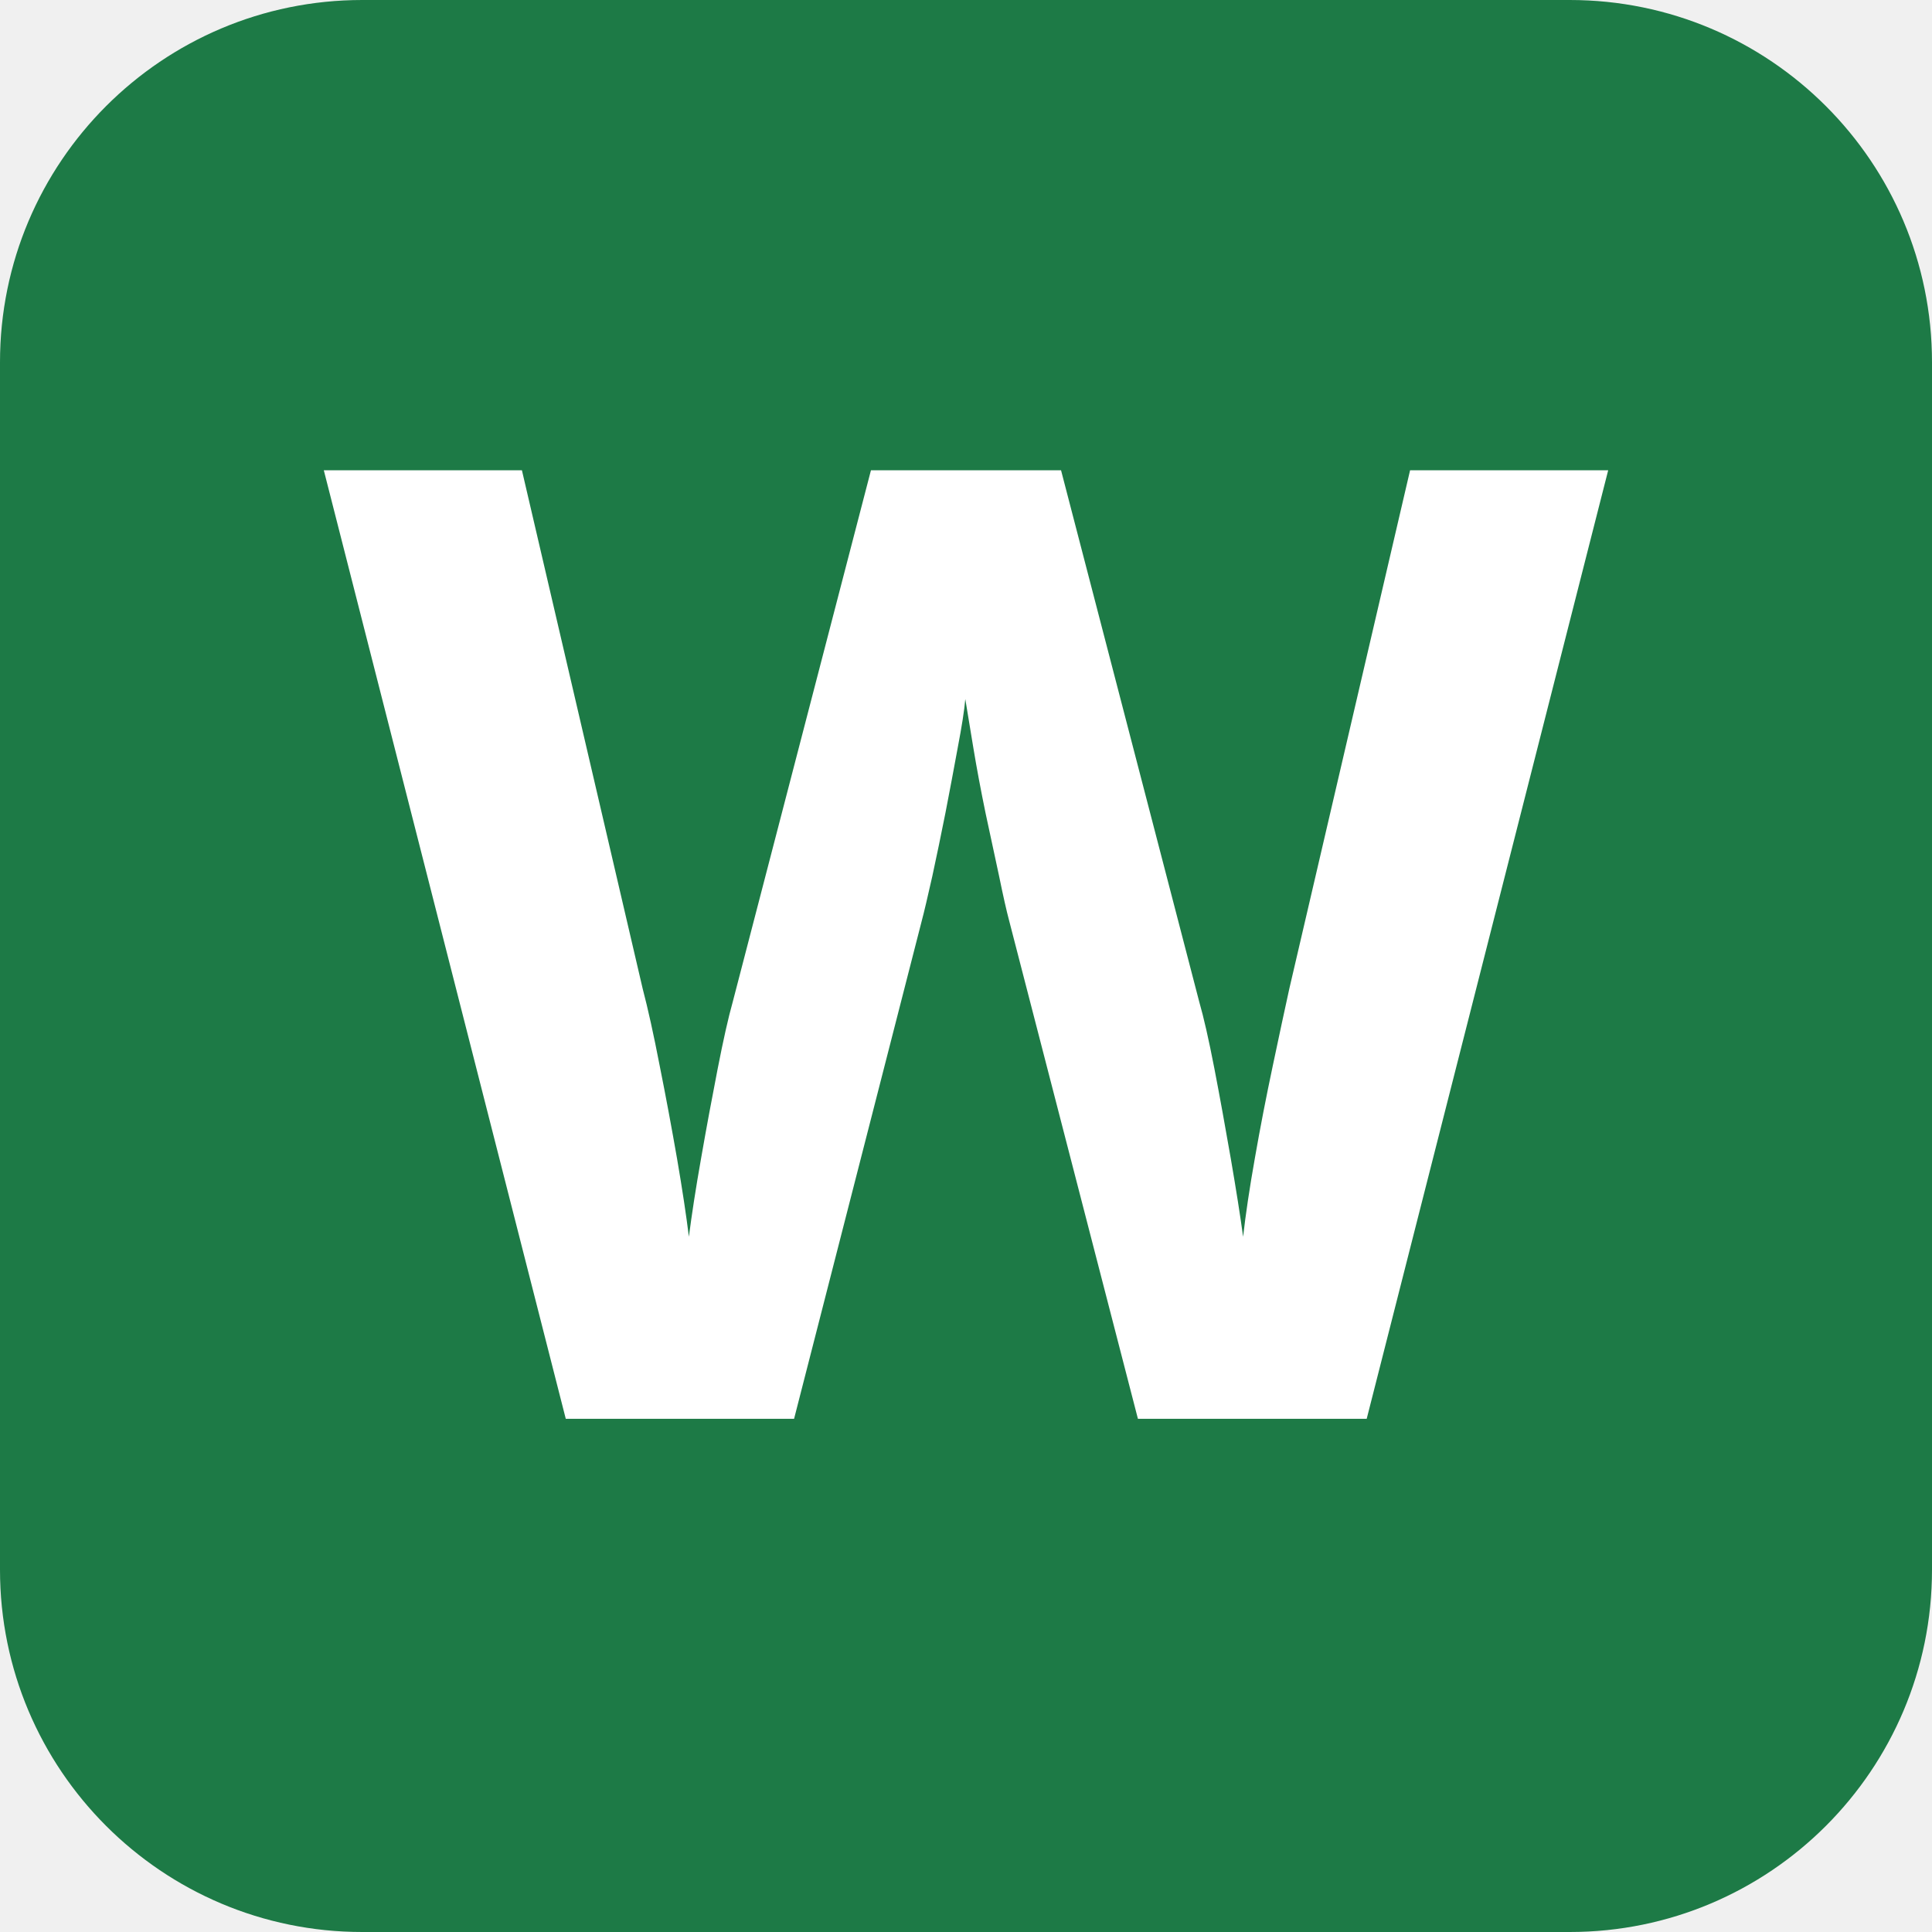
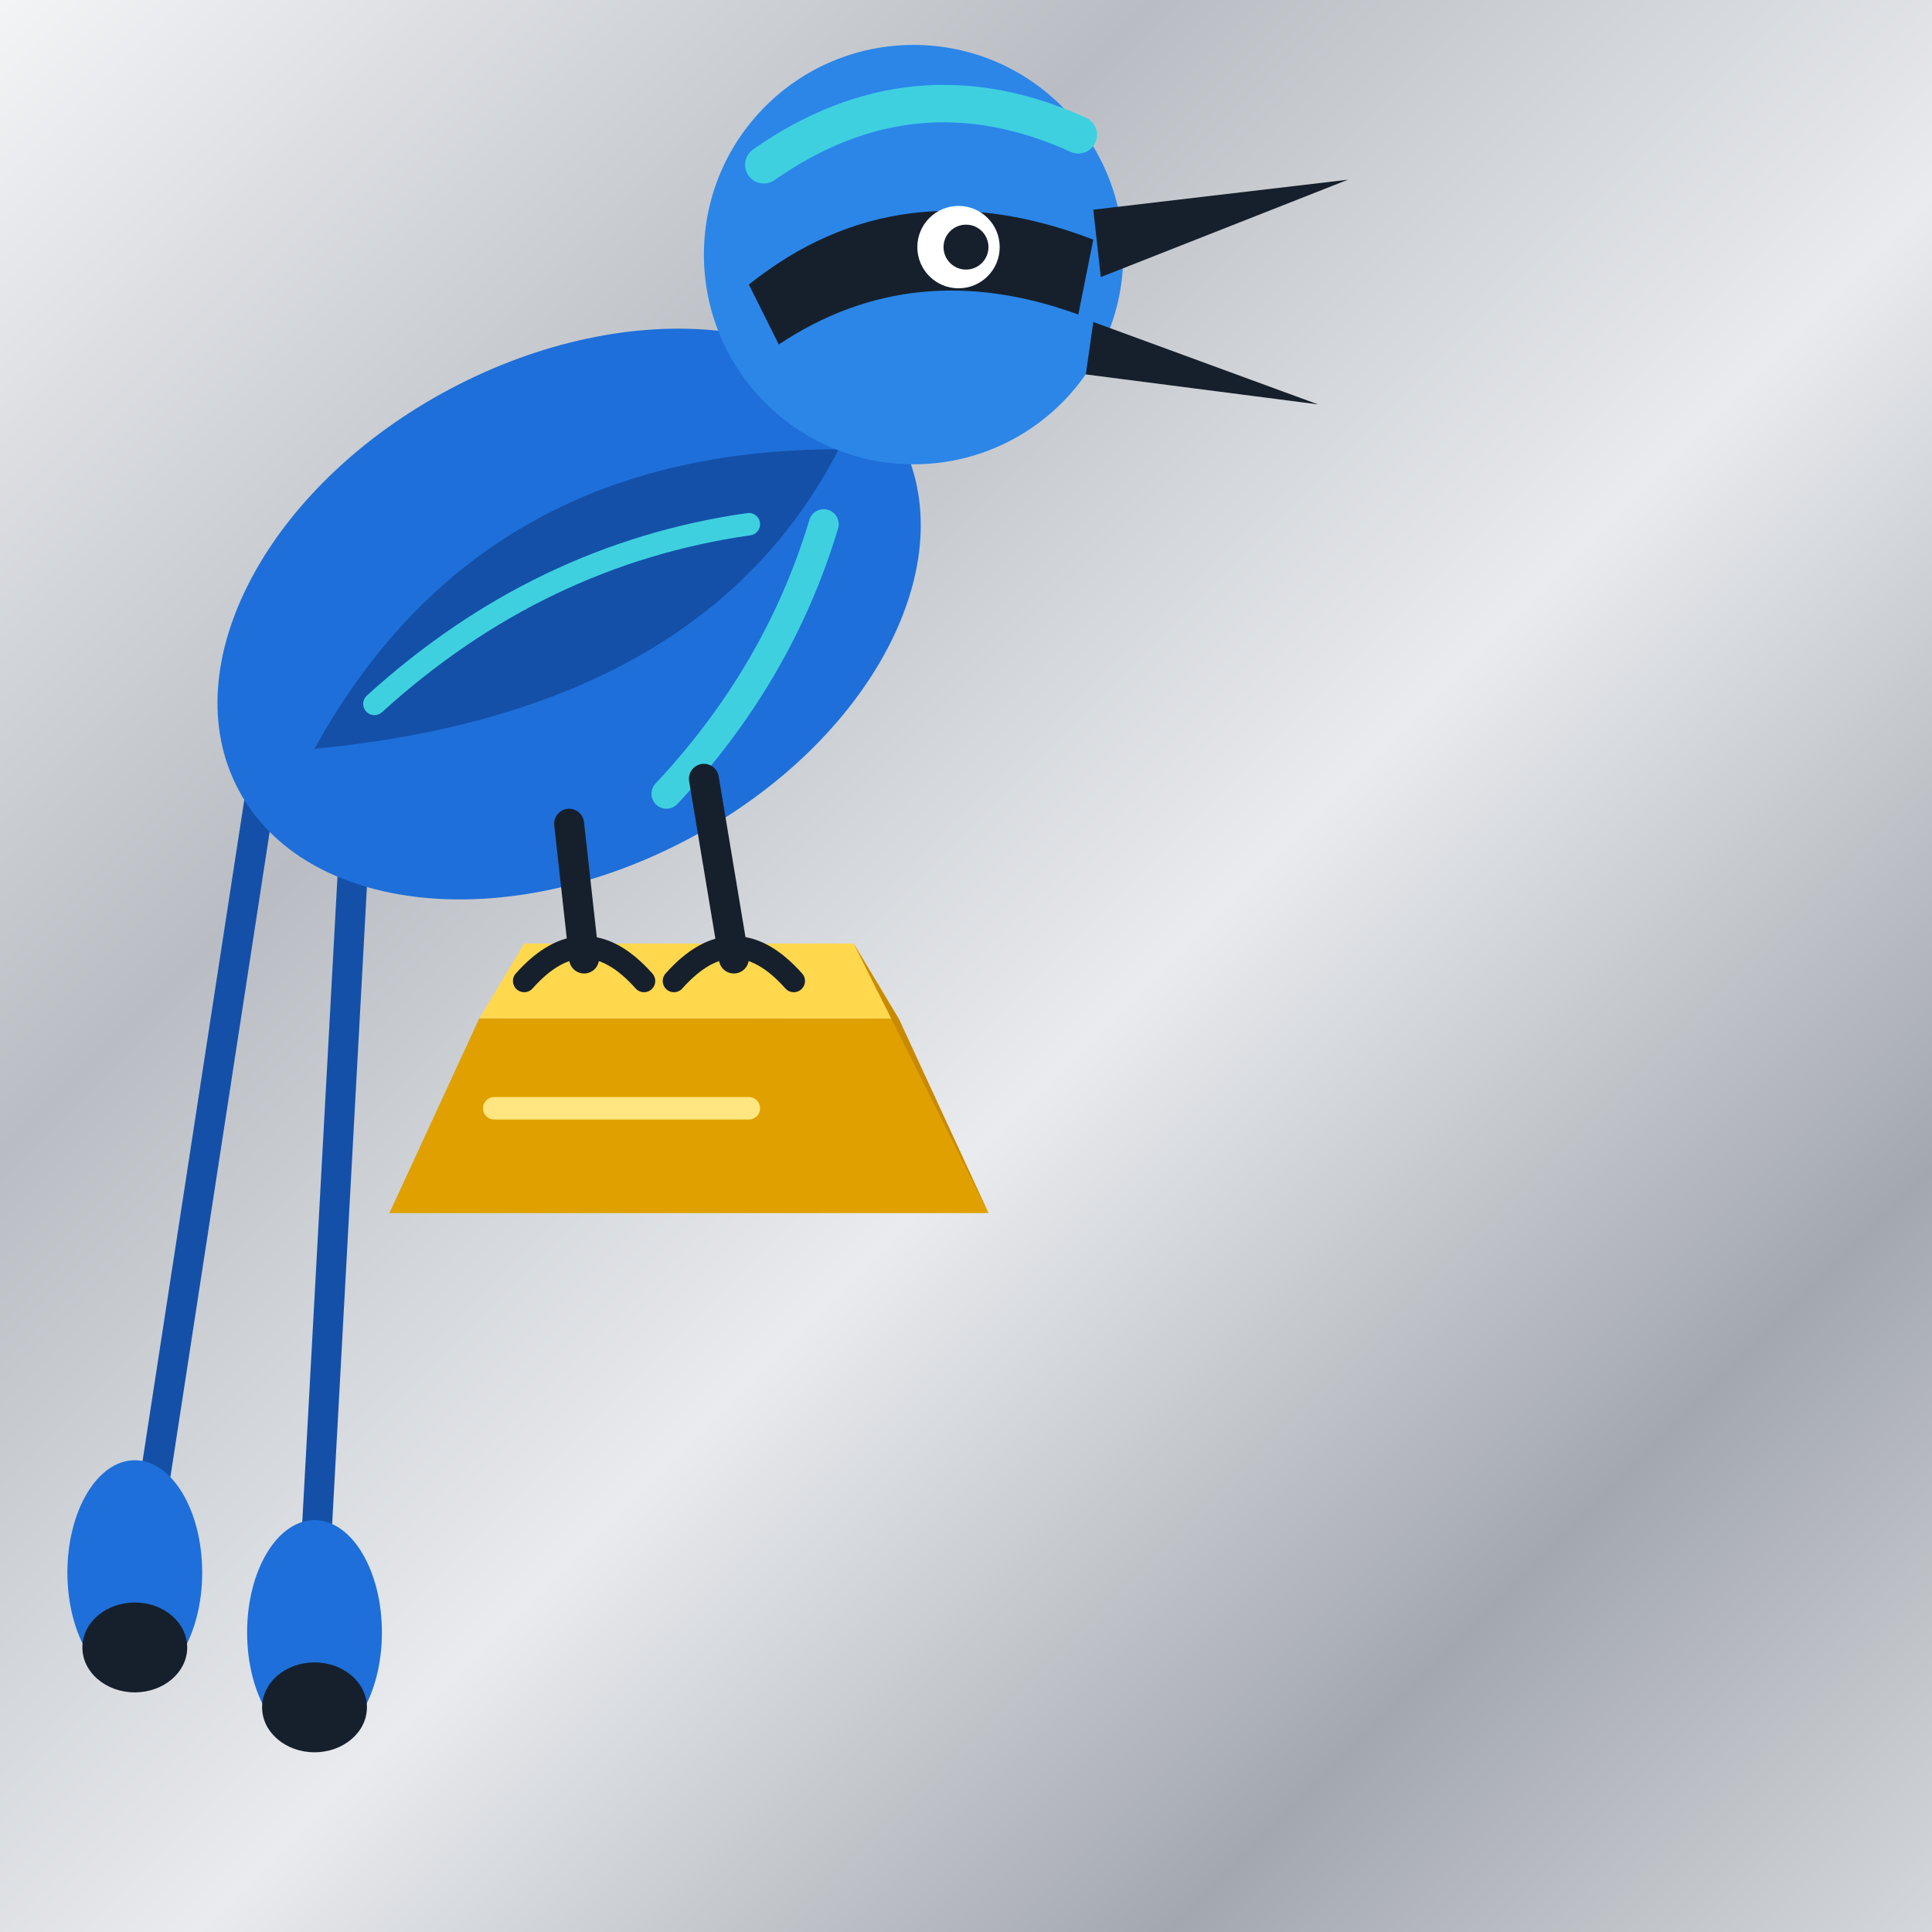
- <svg xmlns="http://www.w3.org/2000/svg" viewBox="0 0 64 64">
-   <rect width="64" height="64" rx="12" fill="#1d7a46" />
-   <text x="32" y="47" text-anchor="middle" font-family="Arial Narrow, Impact, sans-serif" font-weight="800" font-size="44" fill="#ffffff">W</text>
+ <svg xmlns="http://www.w3.org/2000/svg" viewBox="76 100 258 258" role="img" aria-label="Gimme a W">
+   <defs>
+     <linearGradient id="silver" x1="0" y1="0" x2="1" y2="1">
+       <stop offset="0" stop-color="#F4F5F7" />
+       <stop offset="0.3" stop-color="#B9BDC3" />
+       <stop offset="0.55" stop-color="#E9EBEE" />
+       <stop offset="0.8" stop-color="#A3A8AF" />
+       <stop offset="1" stop-color="#D5D8DC" />
+     </linearGradient>
+   </defs>
+   <rect x="76" y="100" width="258" height="258" fill="url(#silver)" />
+   <path d="M112 198 L96 302" fill="none" stroke="#1450A8" stroke-width="4" stroke-linecap="round" />
+   <path d="M124 200 L118 310" fill="none" stroke="#1450A8" stroke-width="4" stroke-linecap="round" />
+   <ellipse cx="94" cy="310" rx="9" ry="15" fill="#1E6FD9" />
+   <ellipse cx="94" cy="320" rx="7" ry="6" fill="#16202C" />
+   <ellipse cx="118" cy="318" rx="9" ry="15" fill="#1E6FD9" />
+   <ellipse cx="118" cy="328" rx="7" ry="6" fill="#16202C" />
+   <path d="M140 236 L196 236 L208 262 L128 262 Z" fill="#E0A100" />
+   <path d="M146 226 L190 226 L196 236 L140 236 Z" fill="#FFD84D" />
+   <path d="M190 226 L196 236 L208 262 L202 250 Z" fill="#C98A00" />
+   <line x1="142" y1="248" x2="176" y2="248" stroke="#FFE680" stroke-width="3" stroke-linecap="round" />
+   <ellipse cx="152" cy="182" rx="50" ry="34" transform="rotate(-28 152 182)" fill="#1E6FD9" />
+   <path d="M118 200 Q140 160 188 160 Q170 195 118 200 Z" fill="#1450A8" />
+   <path d="M126 194 Q148 174 176 170" fill="none" stroke="#3FD0E0" stroke-width="3" stroke-linecap="round" />
+   <path d="M165 206 Q180 190 186 170" fill="none" stroke="#3FD0E0" stroke-width="4" stroke-linecap="round" />
+   <path d="M152 210 L154 228" fill="none" stroke="#16202C" stroke-width="4" stroke-linecap="round" />
+   <path d="M170 204 L174 228" fill="none" stroke="#16202C" stroke-width="4" stroke-linecap="round" />
+   <path d="M146 231 Q154 222 162 231" fill="none" stroke="#16202C" stroke-width="3" stroke-linecap="round" />
+   <path d="M166 231 Q174 222 182 231" fill="none" stroke="#16202C" stroke-width="3" stroke-linecap="round" />
+   <circle cx="198" cy="134" r="28" fill="#2B86E8" />
+   <path d="M176 138 Q196 122 222 132 L220 142 Q198 134 180 146 Z" fill="#16202C" />
+   <path d="M178 122 Q198 108 220 118" fill="none" stroke="#3FD0E0" stroke-width="5" stroke-linecap="round" />
+   <circle cx="204" cy="133" r="5.5" fill="#FFFFFF" />
+   <circle cx="205" cy="133" r="3" fill="#16202C" />
+   <path d="M222 128 L256 124 L223 137 Z" fill="#16202C" />
+   <path d="M222 143 L252 154 L221 150 Z" fill="#16202C" />
</svg>
